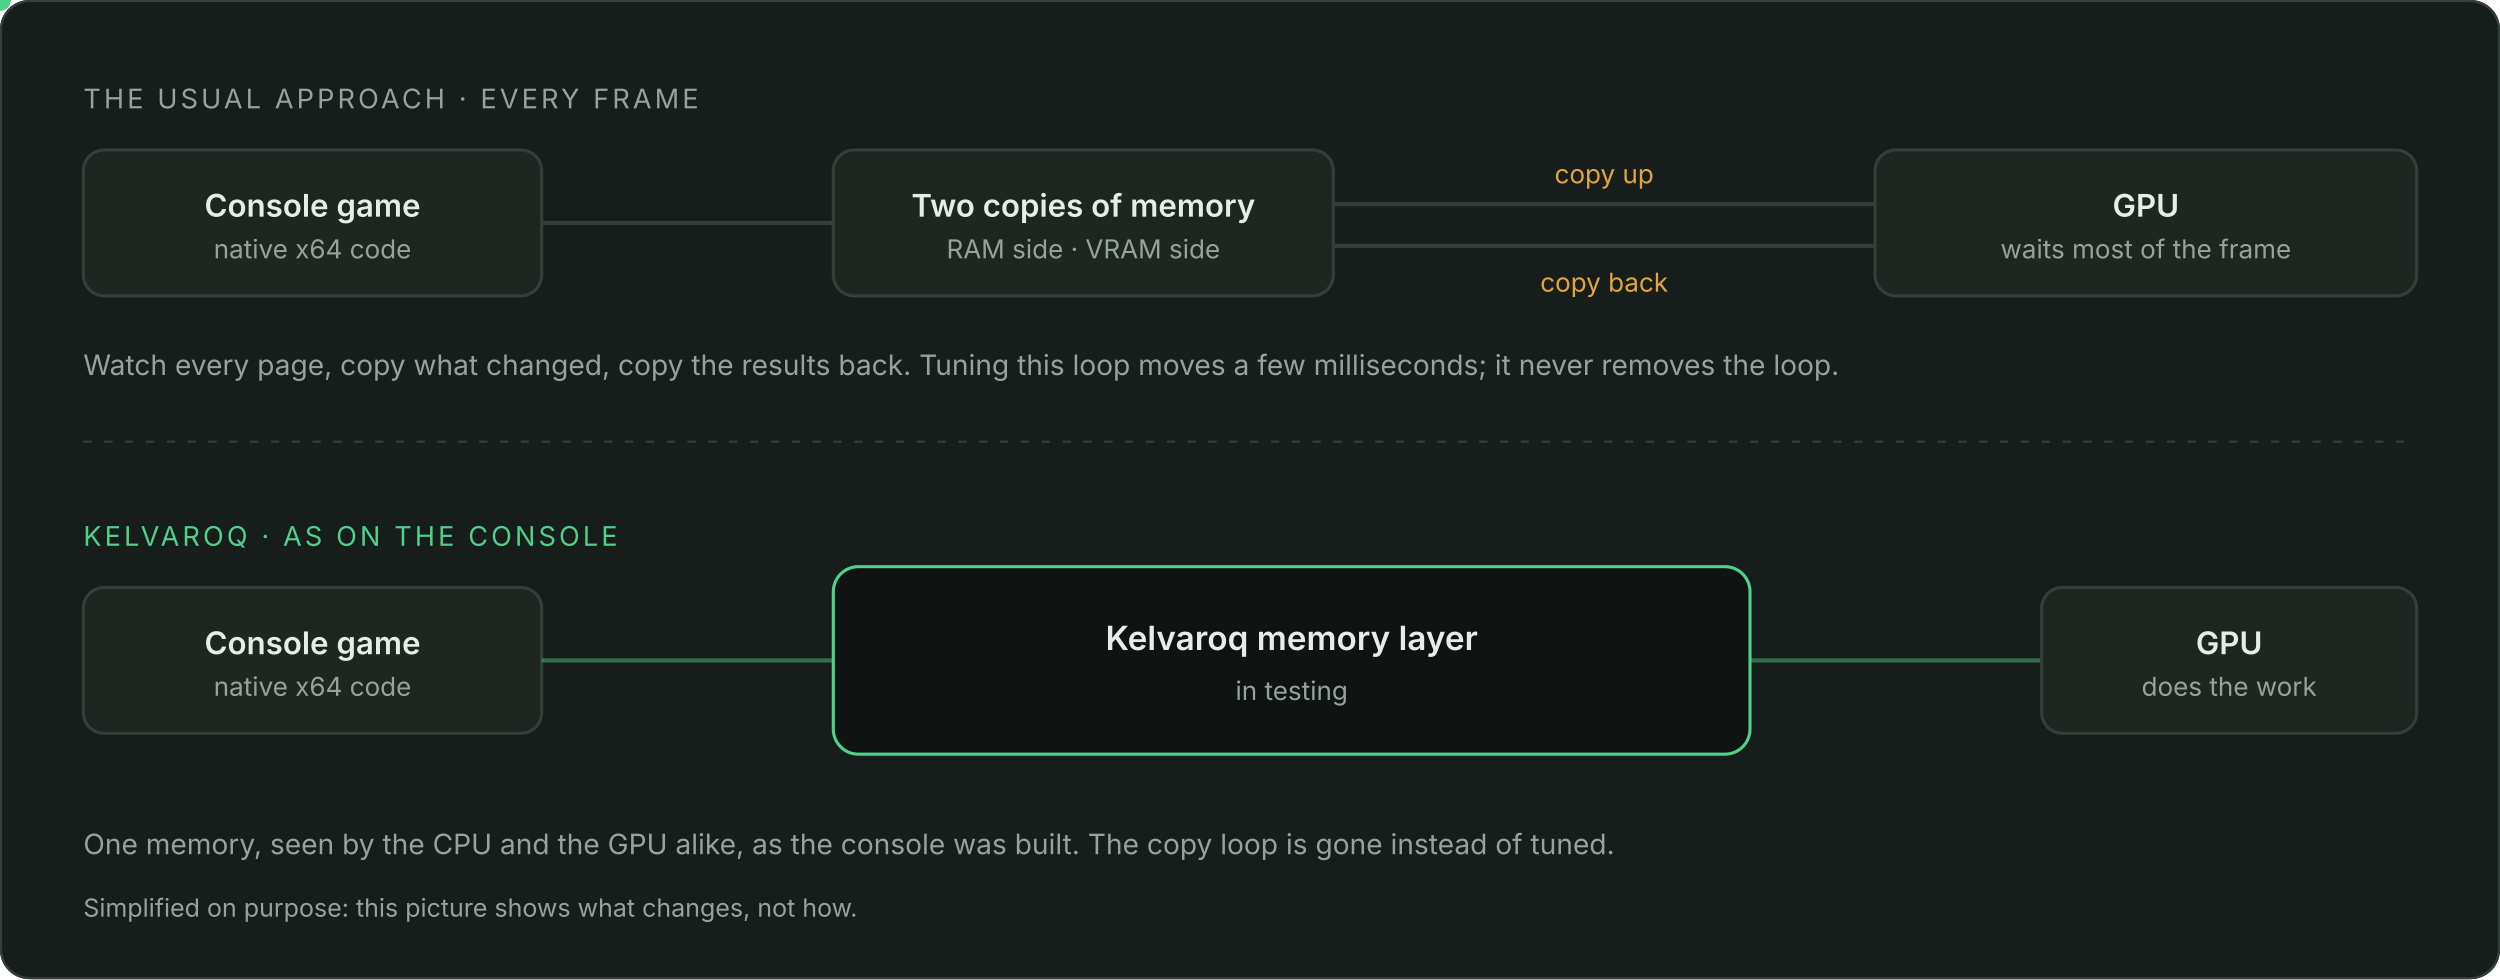
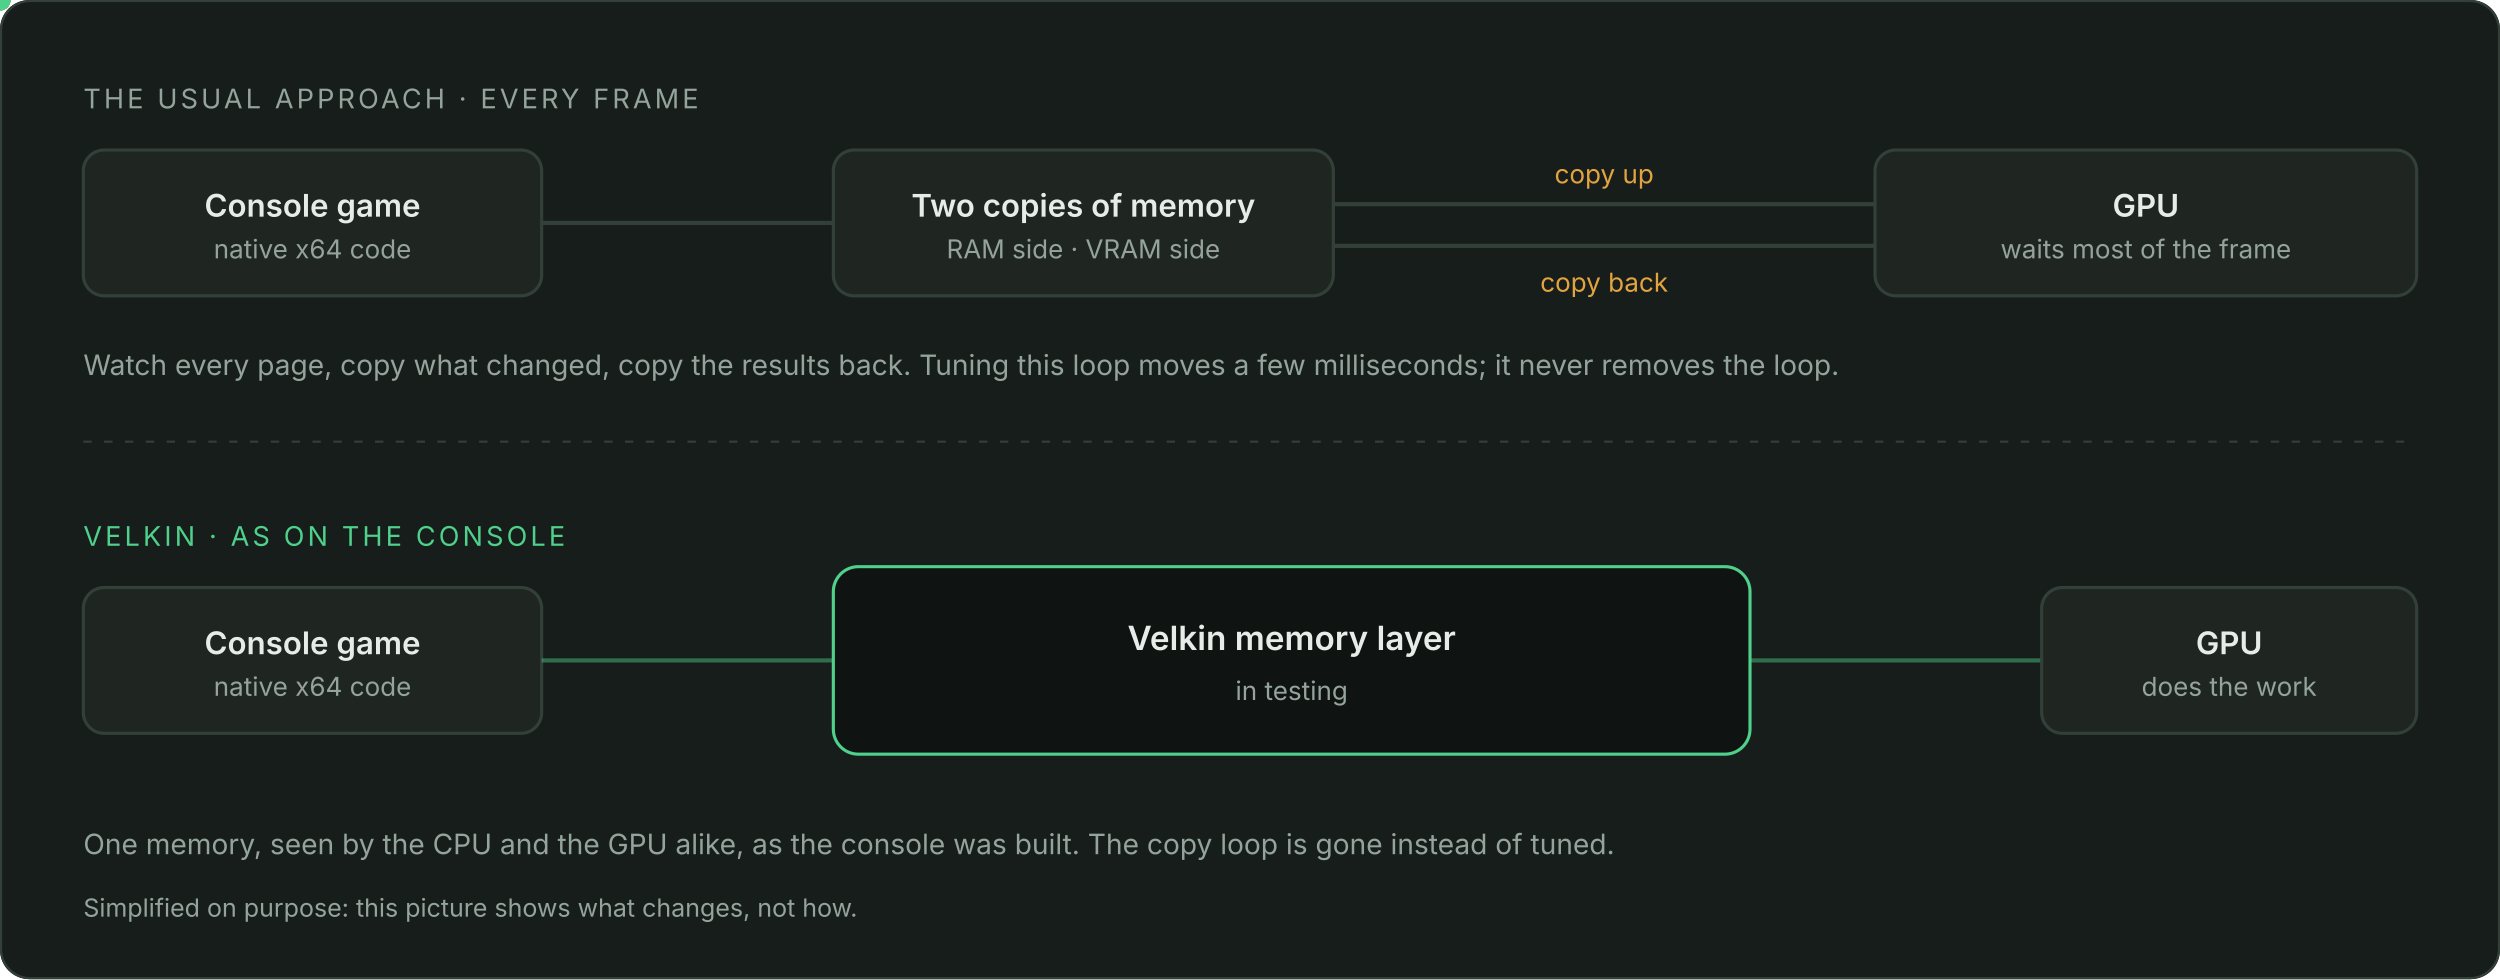
- <svg xmlns="http://www.w3.org/2000/svg" width="1200" height="470" viewBox="0 0 1200 470" role="img" aria-label="Simplified view: other projects copy the game's memory back and forth every frame; Kelvaroq gives the GPU the game's memory as on the console. The new memory layer is in testing.">
+ <svg xmlns="http://www.w3.org/2000/svg" width="1200" height="470" viewBox="0 0 1200 470" role="img" aria-label="Simplified view: other projects copy the game's memory back and forth every frame; Velkin gives the GPU the game's memory as on the console. The new memory layer is in testing.">
  <rect width="1200" height="470" rx="14" fill="#171d1a" />
  <rect x="0.5" y="0.5" width="1199" height="469" rx="14" fill="none" stroke="#33403a" />
  <text x="40" y="52" font-family="Segoe UI Variable Display, Segoe UI, Inter, Helvetica, Arial, sans-serif" font-size="13" letter-spacing="1.5" fill="#94a39b">THE USUAL APPROACH · EVERY FRAME</text>
  <rect x="40" y="72" width="220" height="70" rx="10" fill="#1f2622" stroke="#33403a" stroke-width="1.5" />
  <text x="150.0" y="104.0" text-anchor="middle" font-family="Segoe UI Variable Display, Segoe UI, Inter, Helvetica, Arial, sans-serif" font-size="15" font-weight="600" fill="#e6ede8">Console game</text>
  <text x="150.0" y="124.0" text-anchor="middle" font-family="Segoe UI Variable Display, Segoe UI, Inter, Helvetica, Arial, sans-serif" font-size="12.5" fill="#94a39b">native x64 code</text>
  <rect x="400" y="72" width="240" height="70" rx="10" fill="#1f2622" stroke="#33403a" stroke-width="1.5" />
  <text x="520.0" y="104.0" text-anchor="middle" font-family="Segoe UI Variable Display, Segoe UI, Inter, Helvetica, Arial, sans-serif" font-size="15" font-weight="600" fill="#e6ede8">Two copies of memory</text>
  <text x="520.0" y="124.0" text-anchor="middle" font-family="Segoe UI Variable Display, Segoe UI, Inter, Helvetica, Arial, sans-serif" font-size="12.5" fill="#94a39b">RAM side · VRAM side</text>
  <rect x="900" y="72" width="260" height="70" rx="10" fill="#1f2622" stroke="#33403a" stroke-width="1.5" />
  <text x="1030.0" y="104.0" text-anchor="middle" font-family="Segoe UI Variable Display, Segoe UI, Inter, Helvetica, Arial, sans-serif" font-size="15" font-weight="600" fill="#e6ede8">GPU</text>
  <text x="1030.0" y="124.0" text-anchor="middle" font-family="Segoe UI Variable Display, Segoe UI, Inter, Helvetica, Arial, sans-serif" font-size="12.5" fill="#94a39b">waits most of the frame</text>
  <path id="a1" d="M260 107 L400 107" fill="none" stroke="#33403a" stroke-width="2" />
  <path id="a2" d="M640 98 L900 98" fill="none" stroke="#33403a" stroke-width="2" />
  <path id="a3" d="M900 118 L640 118" fill="none" stroke="#33403a" stroke-width="2" />
  <circle r="5" fill="#e3a440">
    <animateMotion dur="2.0s" begin="0.00s" repeatCount="indefinite" rotate="0">
      <mpath href="#a2" />
    </animateMotion>
  </circle>
  <circle r="5" fill="#e3a440">
    <animateMotion dur="2.0s" begin="0.50s" repeatCount="indefinite" rotate="0">
      <mpath href="#a2" />
    </animateMotion>
  </circle>
  <circle r="5" fill="#e3a440">
    <animateMotion dur="2.0s" begin="1.00s" repeatCount="indefinite" rotate="0">
      <mpath href="#a2" />
    </animateMotion>
  </circle>
  <circle r="5" fill="#e3a440">
    <animateMotion dur="2.0s" begin="1.50s" repeatCount="indefinite" rotate="0">
      <mpath href="#a2" />
    </animateMotion>
  </circle>
  <circle r="5" fill="#e3a440">
    <animateMotion dur="2.0s" begin="0.00s" repeatCount="indefinite" rotate="0">
      <mpath href="#a3" />
    </animateMotion>
  </circle>
  <circle r="5" fill="#e3a440">
    <animateMotion dur="2.0s" begin="0.50s" repeatCount="indefinite" rotate="0">
      <mpath href="#a3" />
    </animateMotion>
  </circle>
  <circle r="5" fill="#e3a440">
    <animateMotion dur="2.0s" begin="1.00s" repeatCount="indefinite" rotate="0">
      <mpath href="#a3" />
    </animateMotion>
  </circle>
  <circle r="5" fill="#e3a440">
    <animateMotion dur="2.0s" begin="1.50s" repeatCount="indefinite" rotate="0">
      <mpath href="#a3" />
    </animateMotion>
  </circle>
  <text x="770" y="88" text-anchor="middle" font-family="Segoe UI Variable Display, Segoe UI, Inter, Helvetica, Arial, sans-serif" font-size="12.5" fill="#e3a440">copy up</text>
  <text x="770" y="140" text-anchor="middle" font-family="Segoe UI Variable Display, Segoe UI, Inter, Helvetica, Arial, sans-serif" font-size="12.5" fill="#e3a440">copy back</text>
  <text x="40" y="180" font-family="Segoe UI Variable Display, Segoe UI, Inter, Helvetica, Arial, sans-serif" font-size="13.5" fill="#94a39b">Watch every page, copy what changed, copy the results back. Tuning this loop moves a few milliseconds; it never removes the loop.</text>
  <line x1="40" y1="212" x2="1160" y2="212" stroke="#33403a" stroke-dasharray="4 6" />
-   <text x="40" y="262" font-family="Segoe UI Variable Display, Segoe UI, Inter, Helvetica, Arial, sans-serif" font-size="13" letter-spacing="1.5" fill="#4fd08b">KELVAROQ · AS ON THE CONSOLE</text>
+   <text x="40" y="262" font-family="Segoe UI Variable Display, Segoe UI, Inter, Helvetica, Arial, sans-serif" font-size="13" letter-spacing="1.5" fill="#4fd08b">VELKIN · AS ON THE CONSOLE</text>
  <rect x="40" y="282" width="220" height="70" rx="10" fill="#1f2622" stroke="#33403a" stroke-width="1.5" />
  <text x="150.0" y="314.0" text-anchor="middle" font-family="Segoe UI Variable Display, Segoe UI, Inter, Helvetica, Arial, sans-serif" font-size="15" font-weight="600" fill="#e6ede8">Console game</text>
  <text x="150.0" y="334.0" text-anchor="middle" font-family="Segoe UI Variable Display, Segoe UI, Inter, Helvetica, Arial, sans-serif" font-size="12.5" fill="#94a39b">native x64 code</text>
  <path id="b1" d="M260 317 L980 317" fill="none" stroke="#4fd08b" stroke-width="2" stroke-opacity="0.45" />
  <circle r="5" fill="#4fd08b">
    <animateMotion dur="2.6s" begin="0.00s" repeatCount="indefinite" rotate="0">
      <mpath href="#b1" />
    </animateMotion>
  </circle>
  <circle r="5" fill="#4fd08b">
    <animateMotion dur="2.6s" begin="0.52s" repeatCount="indefinite" rotate="0">
      <mpath href="#b1" />
    </animateMotion>
  </circle>
  <circle r="5" fill="#4fd08b">
    <animateMotion dur="2.6s" begin="1.04s" repeatCount="indefinite" rotate="0">
      <mpath href="#b1" />
    </animateMotion>
  </circle>
  <circle r="5" fill="#4fd08b">
    <animateMotion dur="2.6s" begin="1.56s" repeatCount="indefinite" rotate="0">
      <mpath href="#b1" />
    </animateMotion>
  </circle>
  <circle r="5" fill="#4fd08b">
    <animateMotion dur="2.6s" begin="2.08s" repeatCount="indefinite" rotate="0">
      <mpath href="#b1" />
    </animateMotion>
  </circle>
  <rect x="400" y="272" width="440" height="90" rx="12" fill="#0f1311" stroke="#4fd08b" stroke-width="1.5" />
-   <text x="620" y="312" text-anchor="middle" font-family="Segoe UI Variable Display, Segoe UI, Inter, Helvetica, Arial, sans-serif" font-size="16" font-weight="600" fill="#e6ede8">Kelvaroq memory layer</text>
+   <text x="620" y="312" text-anchor="middle" font-family="Segoe UI Variable Display, Segoe UI, Inter, Helvetica, Arial, sans-serif" font-size="16" font-weight="600" fill="#e6ede8">Velkin memory layer</text>
  <text x="620" y="336" text-anchor="middle" font-family="Segoe UI Variable Display, Segoe UI, Inter, Helvetica, Arial, sans-serif" font-size="12.5" fill="#94a39b">in testing</text>
  <rect x="980" y="282" width="180" height="70" rx="10" fill="#1f2622" stroke="#33403a" stroke-width="1.5" />
  <text x="1070.0" y="314.0" text-anchor="middle" font-family="Segoe UI Variable Display, Segoe UI, Inter, Helvetica, Arial, sans-serif" font-size="15" font-weight="600" fill="#e6ede8">GPU</text>
  <text x="1070.0" y="334.0" text-anchor="middle" font-family="Segoe UI Variable Display, Segoe UI, Inter, Helvetica, Arial, sans-serif" font-size="12.5" fill="#94a39b">does the work</text>
  <text x="40" y="410" font-family="Segoe UI Variable Display, Segoe UI, Inter, Helvetica, Arial, sans-serif" font-size="13.5" fill="#94a39b">One memory, seen by the CPU and the GPU alike, as the console was built. The copy loop is gone instead of tuned.</text>
  <text x="40" y="440" font-family="Segoe UI Variable Display, Segoe UI, Inter, Helvetica, Arial, sans-serif" font-size="12" fill="#94a39b">Simplified on purpose: this picture shows what changes, not how.</text>
</svg>
